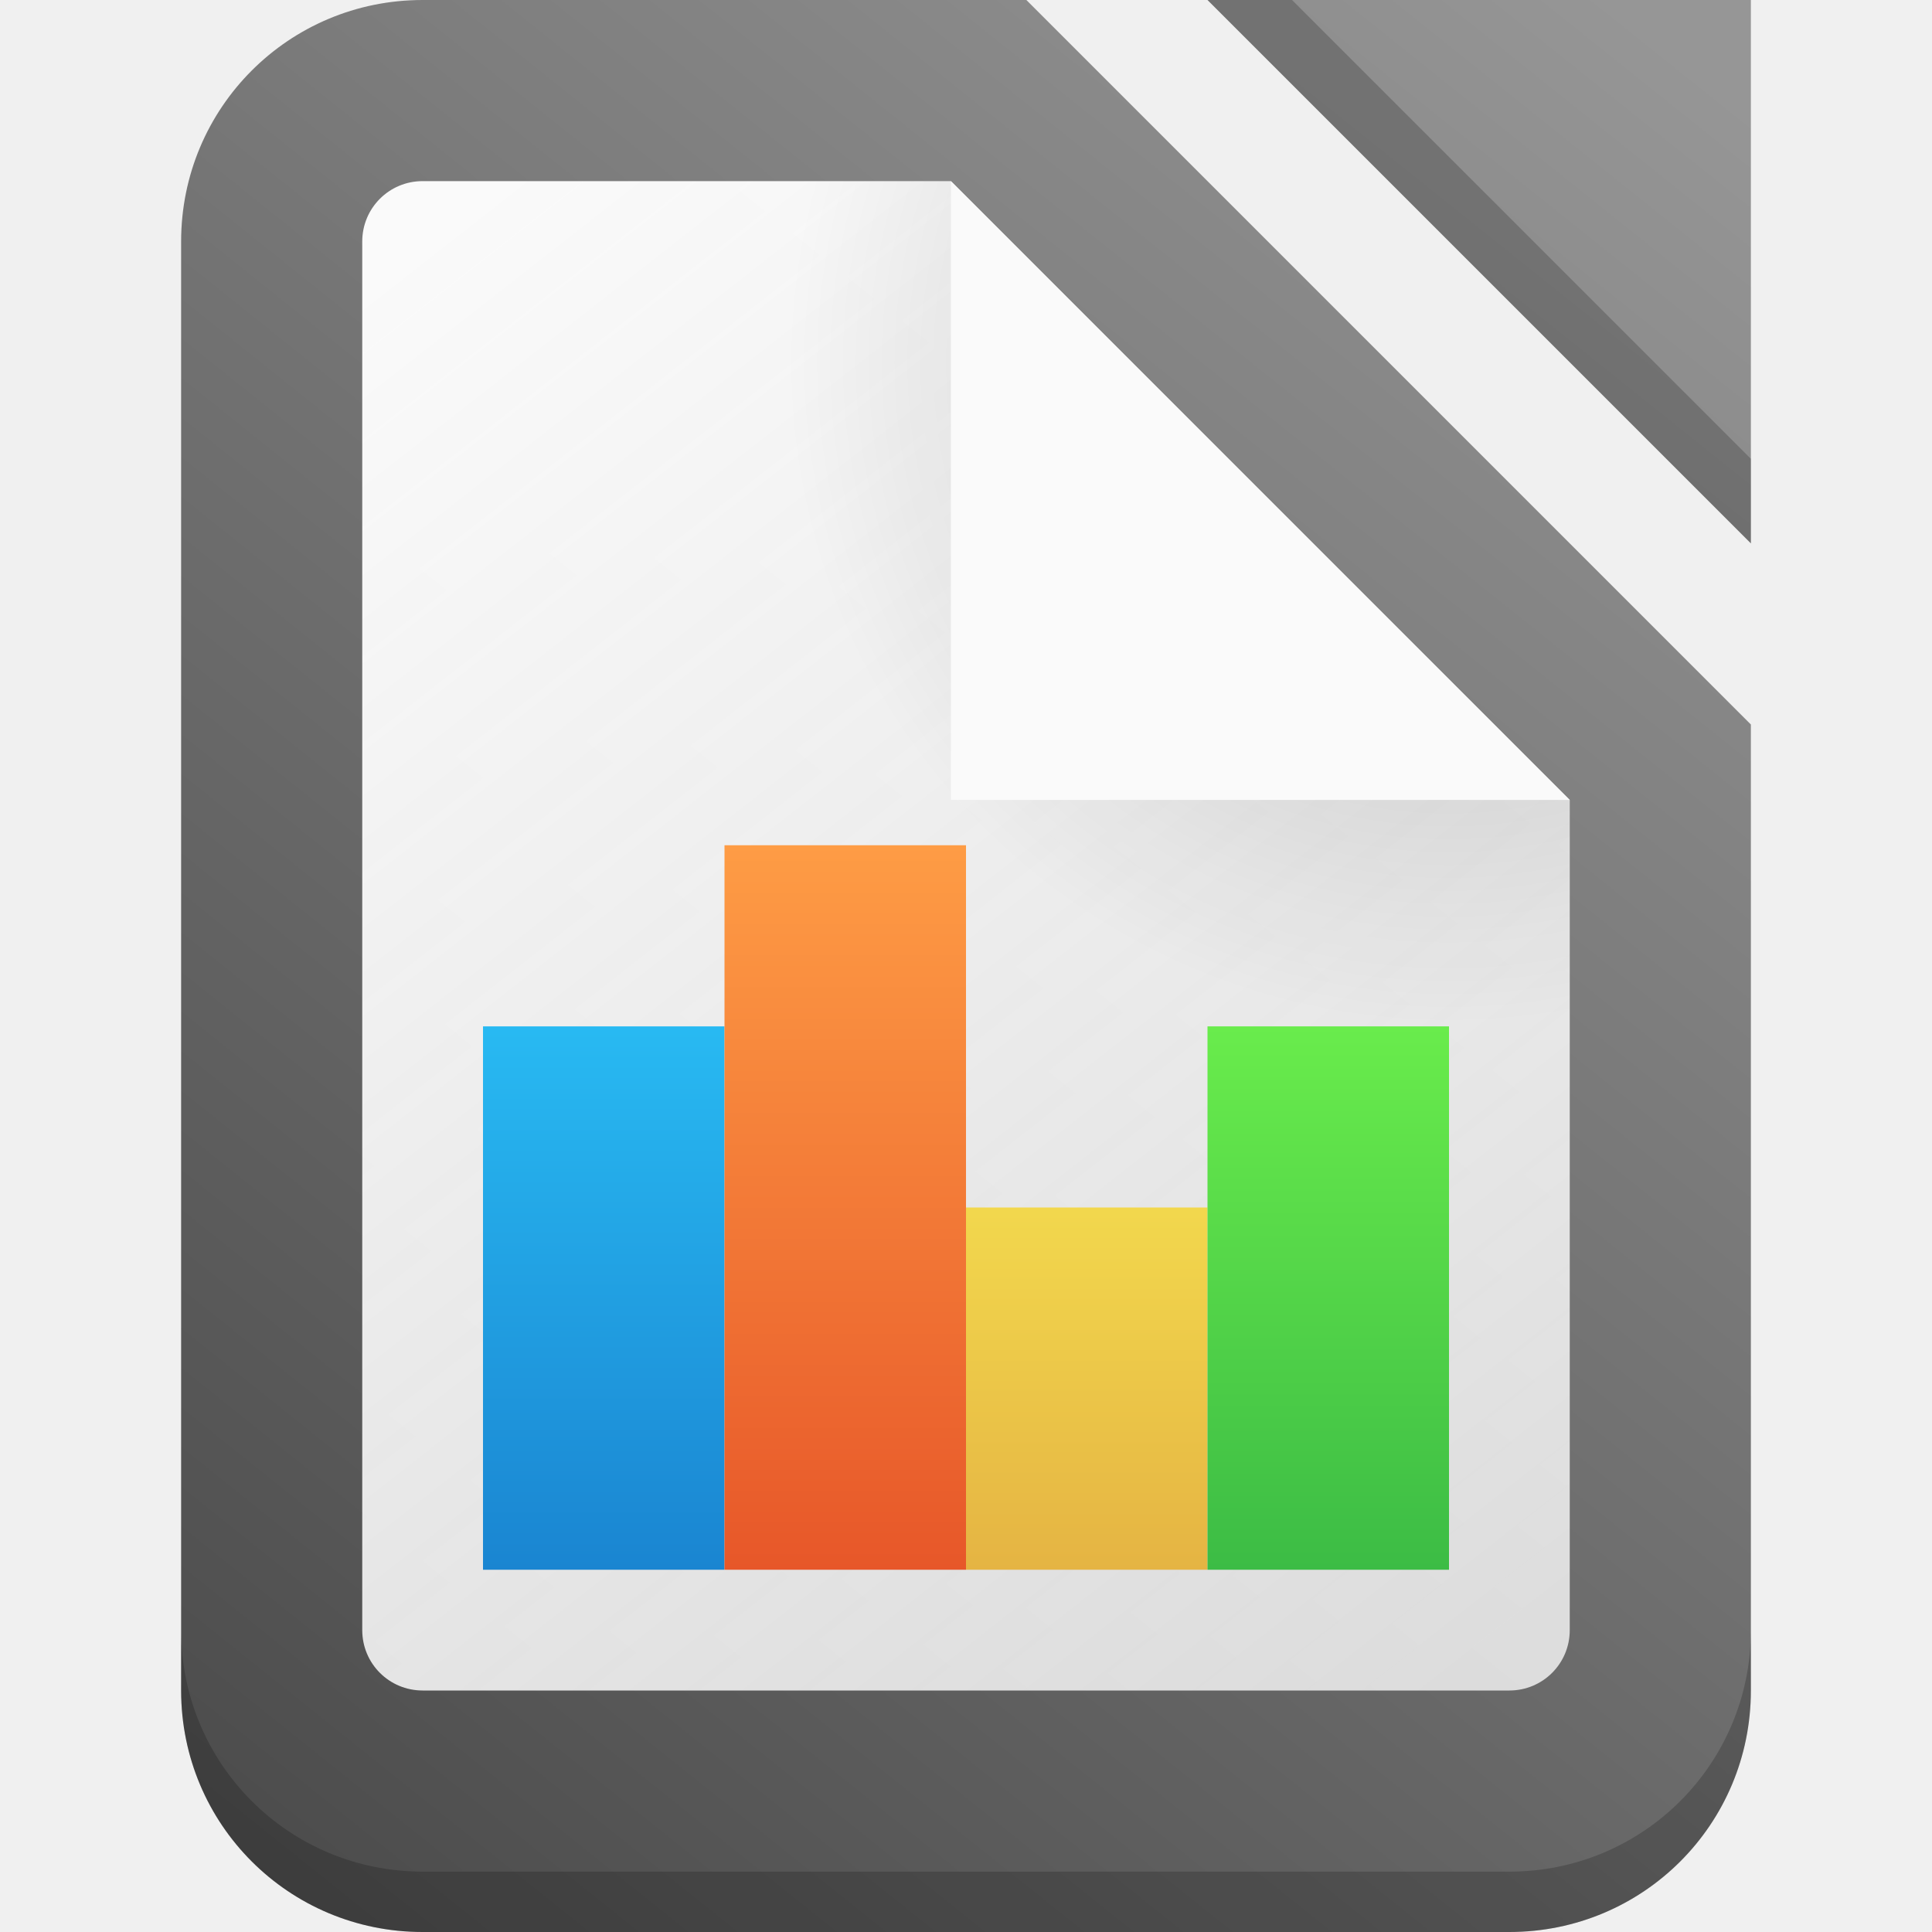
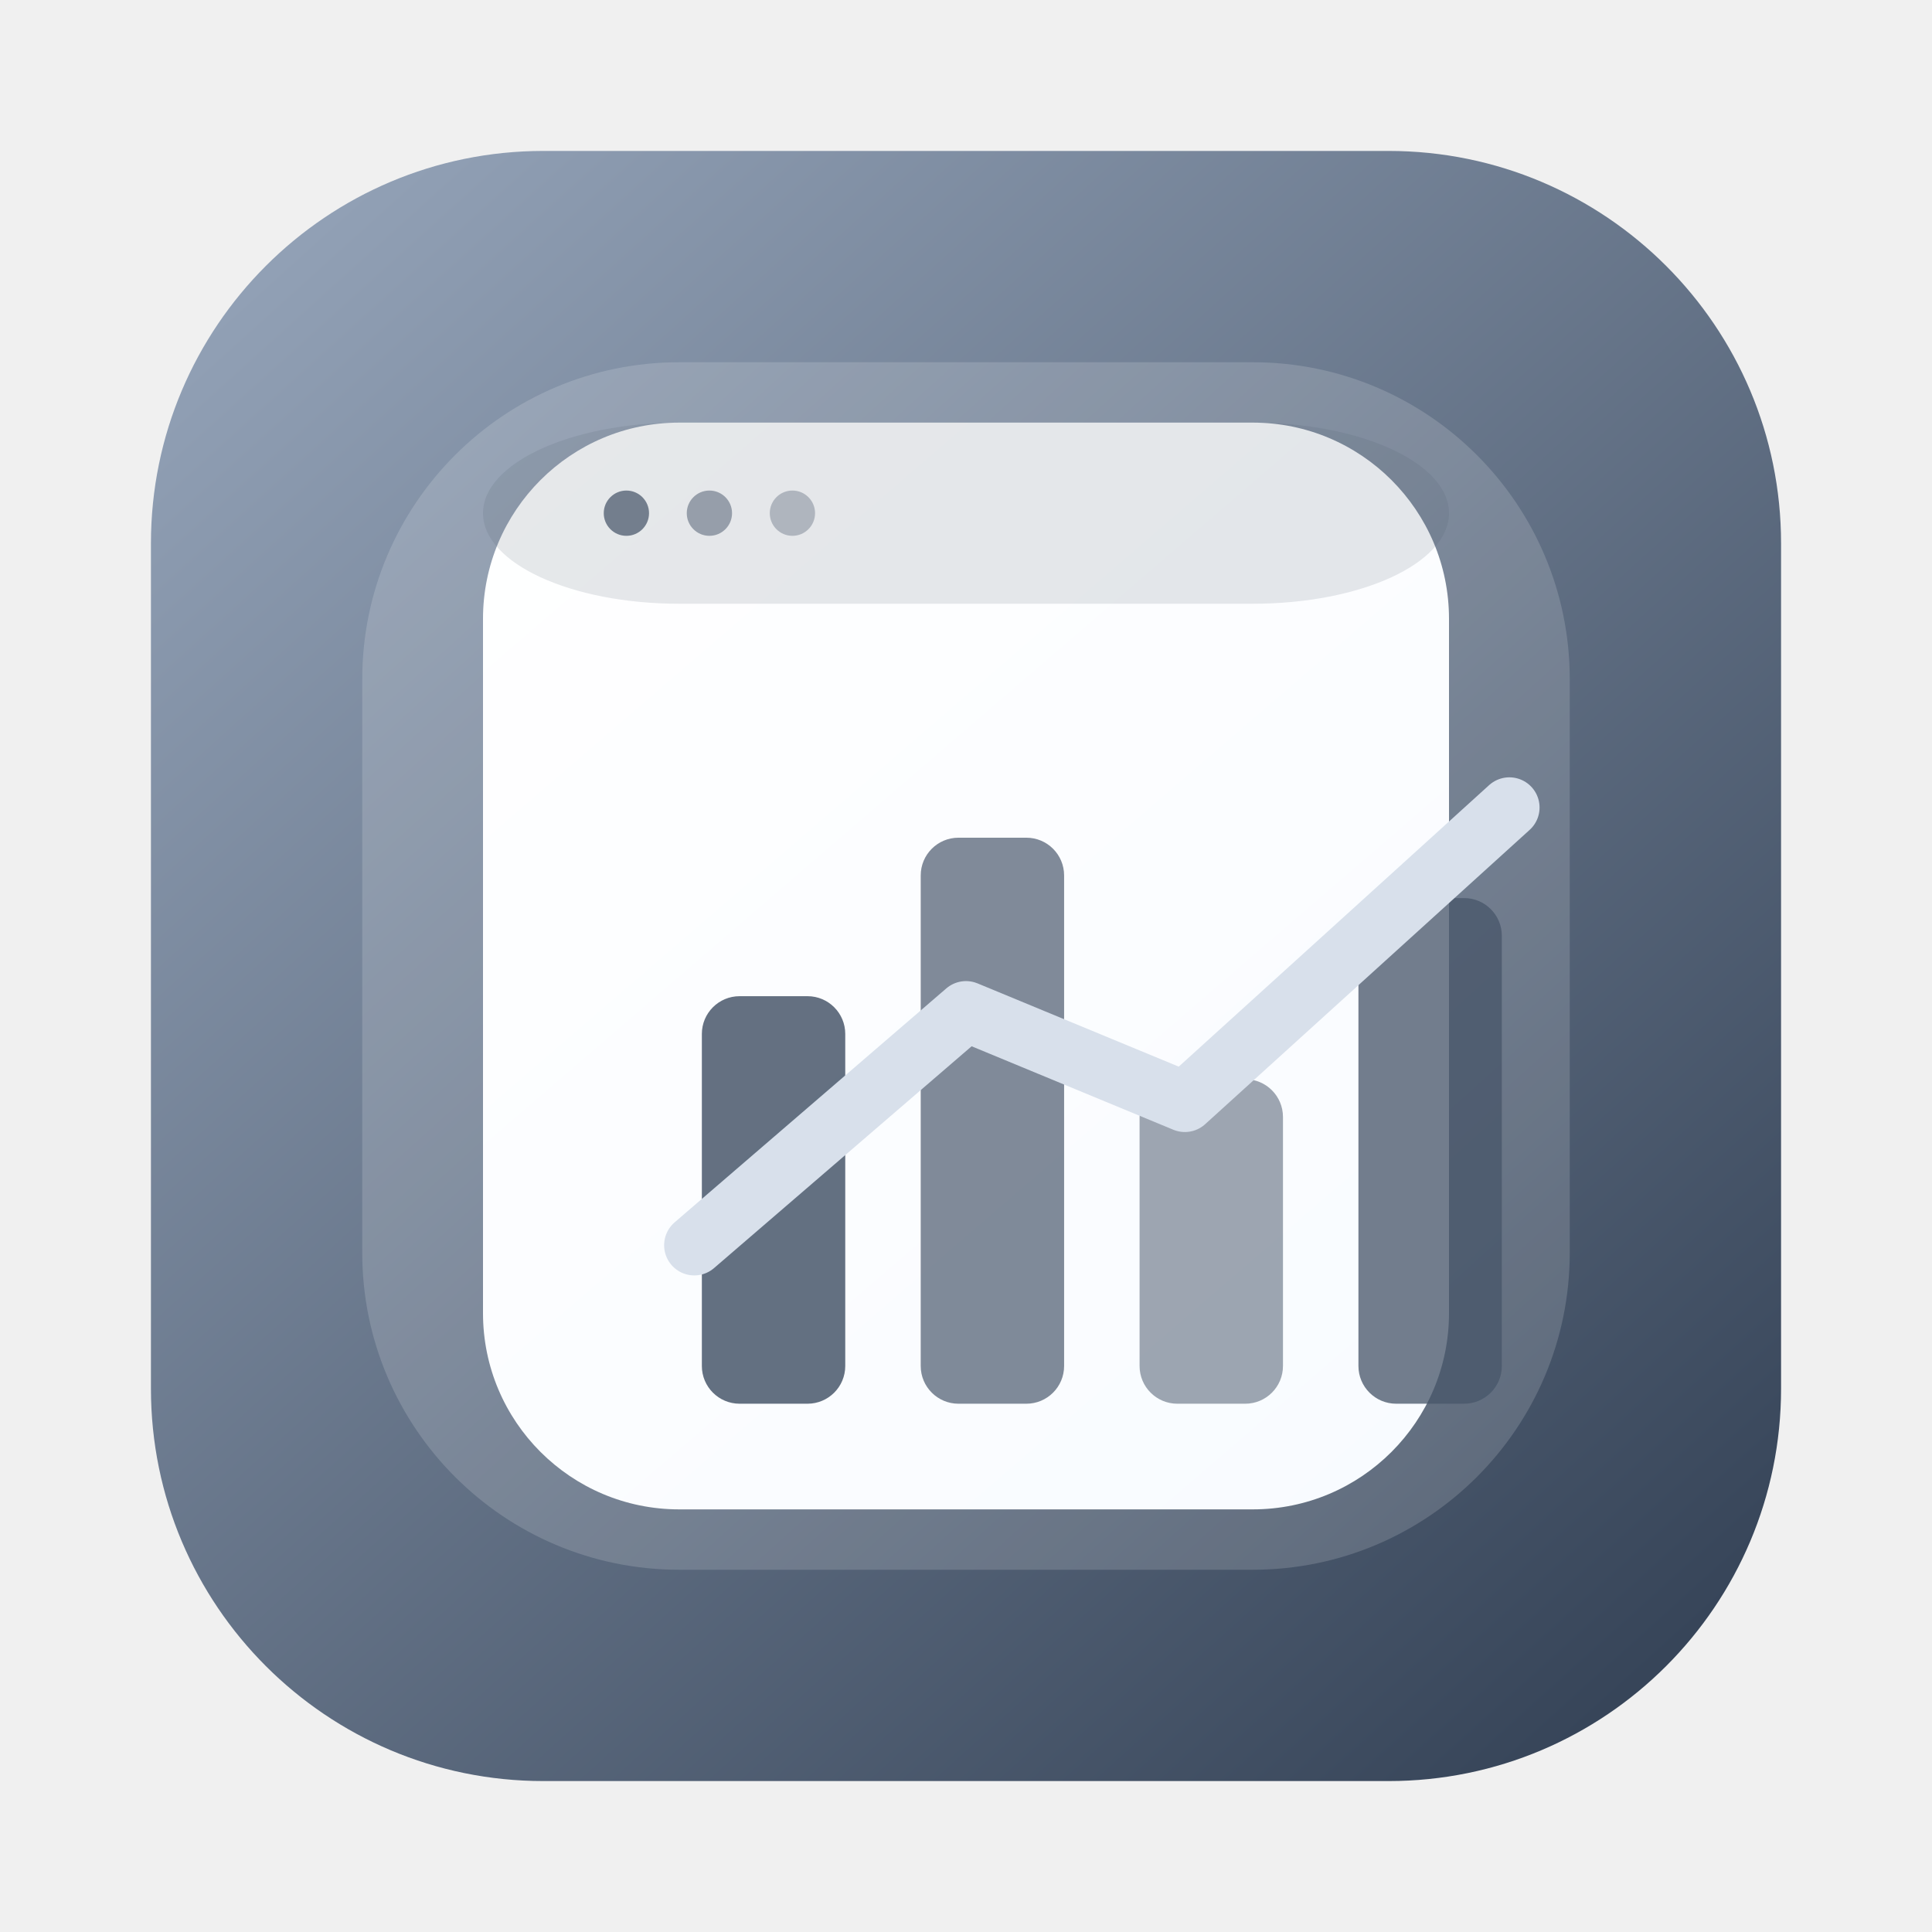
- <svg xmlns="http://www.w3.org/2000/svg" width="32" height="32" version="1.1" viewBox="0 0 32 32" xml:space="preserve">
+ <svg xmlns="http://www.w3.org/2000/svg" width="512" height="512" viewBox="0 0 512 512">
  <defs>
-     <linearGradient id="linearGradient3898" x1="4" x2="28" y1="31" y2="1" gradientUnits="userSpaceOnUse">
-       <stop stop-color="#4b4b4b" offset="0" />
-       <stop stop-color="#969696" offset="1" />
+     <linearGradient id="bg" x1="72" y1="48" x2="448" y2="464" gradientUnits="userSpaceOnUse">
+       <stop offset="0" stop-color="#94A3B8" />
+       <stop offset="1" stop-color="#334155" />
    </linearGradient>
-     <linearGradient id="linearGradient68760" x1="25" x2="7" y1="27" y2="4" gradientUnits="userSpaceOnUse">
-       <stop stop-color="#fafafa" stop-opacity=".797" offset="0" />
-       <stop stop-color="#fafafa" offset="1" />
-     </linearGradient>
-     <radialGradient id="radialGradient1163" cx="24" cy="6" r="11" gradientTransform="rotate(180,24,6)" gradientUnits="userSpaceOnUse">
-       <stop stop-opacity=".202" offset="0" />
-       <stop stop-opacity="0" offset="1" />
-     </radialGradient>
-     <linearGradient id="linearGradient4966" x1="10" x2="10" y1="26" y2="14" gradientUnits="userSpaceOnUse">
-       <stop stop-color="#1a85d1" offset="0" />
-       <stop stop-color="#2dcbfd" offset="1" />
-     </linearGradient>
-     <linearGradient id="linearGradient4974" x1="14" x2="14" y1="26" y2="14" gradientUnits="userSpaceOnUse">
-       <stop stop-color="#e75729" offset="0" />
-       <stop stop-color="#fe9c45" offset="1" />
-     </linearGradient>
-     <linearGradient id="linearGradient5031" x1="18" x2="18" y1="26" y2="14" gradientUnits="userSpaceOnUse">
-       <stop stop-color="#e5b443" offset="0" />
-       <stop stop-color="#fffb57" offset="1" />
-     </linearGradient>
-     <linearGradient id="linearGradient5039" x1="22" x2="22" y1="26" y2="14" gradientUnits="userSpaceOnUse">
-       <stop stop-color="#3cbc45" offset="0" />
-       <stop stop-color="#78fc4e" offset="1" />
+     <linearGradient id="panel" x1="132" y1="112" x2="380" y2="400" gradientUnits="userSpaceOnUse">
+       <stop offset="0" stop-color="#ffffff" />
+       <stop offset="1" stop-color="#f8fbff" />
    </linearGradient>
  </defs>
-   <g fill-rule="evenodd">
-     <path d="m7 0c-2.216 0-4 1.784-4 4v24c0 2.216 1.784 4 4 4h18c2.216 0 4-1.784 4-4v-16l-12-12h-10zm13 0 9 9v-9h-9z" fill="url(#linearGradient3898)" stroke-linecap="square" />
-     <g stroke-linecap="square">
-       <path d="m3 27v1c0 2.216 1.784 4 4 4h18c2.216 0 4-1.784 4-4v-1c0 2.216-1.784 4-4 4h-18c-2.216 0-4-1.784-4-4z" fill-opacity=".199" />
-       <path d="m20 0h1.4l7.6 7.6v1.4z" fill-opacity=".201" />
-     </g>
-     <path d="m7 3c-0.554 0-1 0.446-1 1v23c0 0.554 0.446 1 1 1h18c0.554 0 1-0.446 1-1v-13.75l-10.25-10.25z" fill="url(#linearGradient68760)" />
-     <path d="m13.424 3a11 11 0 0 0-0.424 3 11 11 0 0 0 11 11 11 11 0 0 0 2-0.205v-3.545l-10.25-10.25h-2.326z" fill="url(#radialGradient1163)" fill-rule="evenodd" stroke-linecap="square" stroke-width="2" />
-     <path d="m15.75 3 10.25 10.25h-10.25z" fill="#fafafa" />
-   </g>
-   <g fill-rule="evenodd" stroke-linecap="square" stroke-width="2">
-     <rect x="8" y="17" width="4" height="9" fill="url(#linearGradient4966)" />
-     <rect x="12" y="14" width="4" height="12" fill="url(#linearGradient4974)" />
-     <rect x="16" y="20" width="4" height="6" fill="url(#linearGradient5031)" />
-     <rect x="20" y="17" width="4" height="9" fill="url(#linearGradient5039)" />
+   <rect x="40" y="40" width="432" height="432" rx="104" fill="url(#bg)" />
+   <rect x="96" y="96" width="320" height="320" rx="84" fill="#ffffff" opacity=".16" />
+   <rect x="128" y="112" width="256" height="288" rx="52" fill="url(#panel)" />
+   <rect x="128" y="112" width="256" height="48" rx="52" fill="#475569" opacity=".14" />
+   <circle cx="166" cy="136" r="6" fill="#475569" opacity="0.72" />
+   <circle cx="188" cy="136" r="6" fill="#475569" opacity="0.5" />
+   <circle cx="210" cy="136" r="6" fill="#475569" opacity="0.34" />
+   <g>
+     <rect x="186" y="264" width="38" height="108" rx="10" fill="#475569" opacity=".84" />
+     <rect x="244" y="222" width="38" height="150" rx="10" fill="#475569" opacity=".68" />
+     <rect x="302" y="286" width="38" height="86" rx="10" fill="#475569" opacity=".52" />
+     <rect x="360" y="238" width="38" height="134" rx="10" fill="#475569" opacity=".76" />
+     <path d="M184 330l72-62 58 24 86-78" fill="none" stroke="#D8E0EB" stroke-linecap="round" stroke-linejoin="round" stroke-width="16" />
  </g>
</svg>
